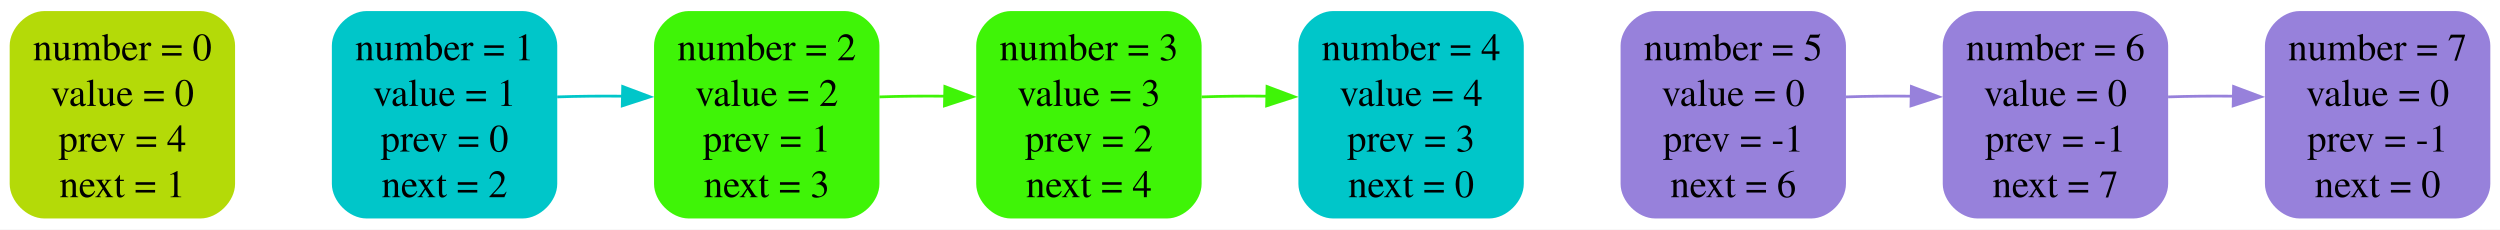
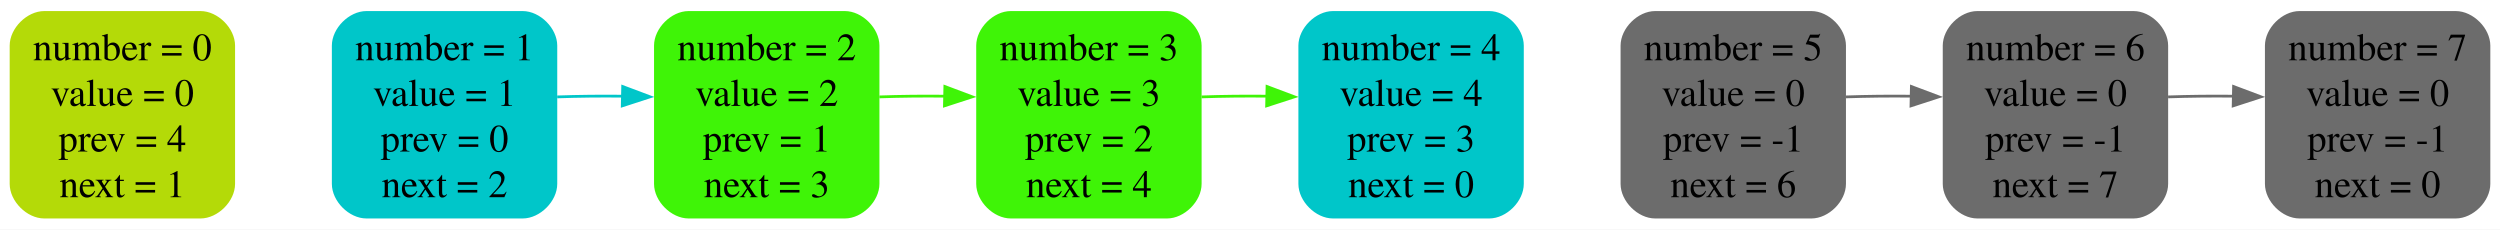
<svg xmlns="http://www.w3.org/2000/svg" width="904pt" height="83pt" viewBox="0.00 0.00 904.00 83.00">
  <g id="graph0" class="graph" transform="scale(1 1) rotate(0) translate(4 79)">
    <polygon fill="white" stroke="none" points="-4,4 -4,-79 900,-79 900,4 -4,4" />
    <g id="node1" class="node">
      <path fill="#b4da08" stroke="#b4da08" d="M12,-0.5C12,-0.5 68.5,-0.5 68.5,-0.5 74.5,-0.5 80.5,-6.5 80.5,-12.5 80.5,-12.5 80.5,-62.5 80.5,-62.5 80.5,-68.5 74.5,-74.5 68.5,-74.5 68.5,-74.5 12,-74.5 12,-74.5 6,-74.5 0,-68.5 0,-62.5 0,-62.5 0,-12.5 0,-12.5 0,-6.5 6,-0.5 12,-0.5" />
      <text xml:space="preserve" text-anchor="middle" x="40.25" y="-57.2" font-family="Times,serif" font-size="14.00">number = 0</text>
      <text xml:space="preserve" text-anchor="middle" x="40.25" y="-40.7" font-family="Times,serif" font-size="14.00">value = 0</text>
      <text xml:space="preserve" text-anchor="middle" x="40.25" y="-24.2" font-family="Times,serif" font-size="14.00">prev = 4</text>
      <text xml:space="preserve" text-anchor="middle" x="40.25" y="-7.7" font-family="Times,serif" font-size="14.00">next = 1</text>
    </g>
    <g id="node2" class="node">
      <path fill="#00c6c9" stroke="#00c6c9" d="M128.5,-0.5C128.5,-0.5 185,-0.5 185,-0.5 191,-0.5 197,-6.5 197,-12.5 197,-12.5 197,-62.5 197,-62.5 197,-68.5 191,-74.5 185,-74.5 185,-74.5 128.5,-74.5 128.5,-74.5 122.5,-74.5 116.5,-68.5 116.5,-62.5 116.5,-62.5 116.5,-12.5 116.5,-12.5 116.5,-6.5 122.5,-0.5 128.5,-0.5" />
      <text xml:space="preserve" text-anchor="middle" x="156.75" y="-57.2" font-family="Times,serif" font-size="14.00">number = 1</text>
      <text xml:space="preserve" text-anchor="middle" x="156.75" y="-40.7" font-family="Times,serif" font-size="14.00">value = 1</text>
      <text xml:space="preserve" text-anchor="middle" x="156.75" y="-24.2" font-family="Times,serif" font-size="14.00">prev = 0</text>
      <text xml:space="preserve" text-anchor="middle" x="156.75" y="-7.7" font-family="Times,serif" font-size="14.00">next = 2</text>
    </g>
    <g id="node3" class="node">
      <path fill="#3ff407" stroke="#3ff407" d="M245,-0.5C245,-0.5 301.5,-0.5 301.5,-0.5 307.5,-0.5 313.5,-6.5 313.5,-12.5 313.5,-12.5 313.5,-62.5 313.5,-62.5 313.5,-68.5 307.5,-74.5 301.5,-74.5 301.5,-74.5 245,-74.5 245,-74.5 239,-74.5 233,-68.5 233,-62.5 233,-62.5 233,-12.5 233,-12.5 233,-6.5 239,-0.5 245,-0.5" />
      <text xml:space="preserve" text-anchor="middle" x="273.25" y="-57.2" font-family="Times,serif" font-size="14.00">number = 2</text>
      <text xml:space="preserve" text-anchor="middle" x="273.25" y="-40.7" font-family="Times,serif" font-size="14.00">value = 2</text>
      <text xml:space="preserve" text-anchor="middle" x="273.25" y="-24.2" font-family="Times,serif" font-size="14.00">prev = 1</text>
      <text xml:space="preserve" text-anchor="middle" x="273.25" y="-7.7" font-family="Times,serif" font-size="14.00">next = 3</text>
    </g>
    <g id="edge8" class="edge">
      <path fill="none" stroke="#00c6c9" d="M197.48,-43.96C205.11,-44.22 213.21,-44.31 221.15,-44.22" />
      <polygon fill="#00c6c9" stroke="#00c6c9" points="221.16,-47.72 231.08,-43.99 221.01,-40.72 221.16,-47.72" />
    </g>
    <g id="node4" class="node">
      <path fill="#3ff407" stroke="#3ff407" d="M361.5,-0.5C361.5,-0.5 418,-0.5 418,-0.5 424,-0.5 430,-6.5 430,-12.5 430,-12.5 430,-62.5 430,-62.5 430,-68.5 424,-74.5 418,-74.5 418,-74.5 361.5,-74.5 361.5,-74.5 355.5,-74.5 349.5,-68.5 349.5,-62.5 349.5,-62.5 349.5,-12.5 349.5,-12.5 349.5,-6.5 355.5,-0.5 361.5,-0.5" />
      <text xml:space="preserve" text-anchor="middle" x="389.75" y="-57.2" font-family="Times,serif" font-size="14.00">number = 3</text>
      <text xml:space="preserve" text-anchor="middle" x="389.75" y="-40.7" font-family="Times,serif" font-size="14.00">value = 3</text>
      <text xml:space="preserve" text-anchor="middle" x="389.75" y="-24.2" font-family="Times,serif" font-size="14.00">prev = 2</text>
      <text xml:space="preserve" text-anchor="middle" x="389.75" y="-7.7" font-family="Times,serif" font-size="14.00">next = 4</text>
    </g>
    <g id="edge9" class="edge">
      <path fill="none" stroke="#3ff407" d="M313.98,-43.96C321.61,-44.22 329.71,-44.31 337.65,-44.22" />
      <polygon fill="#3ff407" stroke="#3ff407" points="337.66,-47.72 347.58,-43.99 337.51,-40.72 337.66,-47.72" />
    </g>
    <g id="node5" class="node">
      <path fill="#00c6c9" stroke="#00c6c9" d="M478,-0.5C478,-0.5 534.5,-0.5 534.5,-0.5 540.5,-0.5 546.5,-6.5 546.5,-12.5 546.5,-12.5 546.5,-62.5 546.5,-62.5 546.5,-68.5 540.5,-74.5 534.5,-74.5 534.5,-74.5 478,-74.5 478,-74.5 472,-74.5 466,-68.5 466,-62.5 466,-62.5 466,-12.5 466,-12.5 466,-6.5 472,-0.5 478,-0.5" />
      <text xml:space="preserve" text-anchor="middle" x="506.25" y="-57.2" font-family="Times,serif" font-size="14.00">number = 4</text>
      <text xml:space="preserve" text-anchor="middle" x="506.25" y="-40.7" font-family="Times,serif" font-size="14.00">value = 4</text>
      <text xml:space="preserve" text-anchor="middle" x="506.25" y="-24.2" font-family="Times,serif" font-size="14.00">prev = 3</text>
      <text xml:space="preserve" text-anchor="middle" x="506.25" y="-7.7" font-family="Times,serif" font-size="14.00">next = 0</text>
    </g>
    <g id="edge10" class="edge">
      <path fill="none" stroke="#3ff407" d="M430.48,-43.96C438.11,-44.22 446.21,-44.31 454.15,-44.22" />
      <polygon fill="#3ff407" stroke="#3ff407" points="454.16,-47.72 464.08,-43.99 454.01,-40.72 454.16,-47.72" />
    </g>
    <g id="node6" class="node">
-       <path fill="#9781db" stroke="#9781db" d="M594.5,-0.5C594.5,-0.5 651,-0.5 651,-0.5 657,-0.5 663,-6.5 663,-12.5 663,-12.5 663,-62.5 663,-62.5 663,-68.5 657,-74.5 651,-74.5 651,-74.5 594.5,-74.5 594.5,-74.5 588.5,-74.5 582.5,-68.5 582.5,-62.5 582.5,-62.5 582.5,-12.5 582.5,-12.5 582.5,-6.5 588.5,-0.5 594.5,-0.5" />
+       <path fill="#6c6c6c" stroke="#6c6c6c" d="M594.5,-0.5C594.5,-0.5 651,-0.5 651,-0.5 657,-0.5 663,-6.5 663,-12.5 663,-12.5 663,-62.5 663,-62.5 663,-68.5 657,-74.5 651,-74.5 651,-74.5 594.5,-74.5 594.5,-74.5 588.5,-74.5 582.5,-68.5 582.5,-62.5 582.5,-62.5 582.5,-12.5 582.5,-12.5 582.5,-6.5 588.5,-0.5 594.5,-0.5" />
      <text xml:space="preserve" text-anchor="middle" x="622.75" y="-57.2" font-family="Times,serif" font-size="14.00">number = 5</text>
      <text xml:space="preserve" text-anchor="middle" x="622.75" y="-40.7" font-family="Times,serif" font-size="14.00">value = 0</text>
      <text xml:space="preserve" text-anchor="middle" x="622.75" y="-24.2" font-family="Times,serif" font-size="14.00">prev = -1</text>
      <text xml:space="preserve" text-anchor="middle" x="622.75" y="-7.7" font-family="Times,serif" font-size="14.00">next = 6</text>
    </g>
    <g id="node7" class="node">
-       <path fill="#9781db" stroke="#9781db" d="M711,-0.5C711,-0.5 767.5,-0.5 767.5,-0.5 773.5,-0.5 779.5,-6.5 779.5,-12.5 779.5,-12.5 779.5,-62.5 779.5,-62.5 779.5,-68.5 773.5,-74.5 767.5,-74.5 767.5,-74.5 711,-74.5 711,-74.5 705,-74.5 699,-68.5 699,-62.5 699,-62.5 699,-12.5 699,-12.5 699,-6.5 705,-0.5 711,-0.5" />
+       <path fill="#6c6c6c" stroke="#6c6c6c" d="M711,-0.5C711,-0.5 767.5,-0.5 767.5,-0.5 773.5,-0.5 779.5,-6.5 779.5,-12.5 779.5,-12.5 779.5,-62.5 779.5,-62.5 779.5,-68.5 773.5,-74.5 767.5,-74.5 767.5,-74.5 711,-74.5 711,-74.5 705,-74.5 699,-68.5 699,-62.5 699,-62.5 699,-12.5 699,-12.5 699,-6.5 705,-0.5 711,-0.5" />
      <text xml:space="preserve" text-anchor="middle" x="739.25" y="-57.2" font-family="Times,serif" font-size="14.00">number = 6</text>
      <text xml:space="preserve" text-anchor="middle" x="739.25" y="-40.7" font-family="Times,serif" font-size="14.00">value = 0</text>
      <text xml:space="preserve" text-anchor="middle" x="739.25" y="-24.2" font-family="Times,serif" font-size="14.00">prev = -1</text>
      <text xml:space="preserve" text-anchor="middle" x="739.25" y="-7.7" font-family="Times,serif" font-size="14.00">next = 7</text>
    </g>
    <g id="edge11" class="edge">
-       <path fill="none" stroke="#9781db" d="M663.48,-43.96C671.11,-44.22 679.21,-44.31 687.15,-44.22" />
-       <polygon fill="#9781db" stroke="#9781db" points="687.16,-47.72 697.08,-43.99 687.01,-40.72 687.16,-47.72" />
+       <path fill="none" stroke="#6c6c6c" d="M663.48,-43.96C671.11,-44.22 679.21,-44.31 687.15,-44.22" />
+       <polygon fill="#6c6c6c" stroke="#6c6c6c" points="687.16,-47.72 697.08,-43.99 687.01,-40.72 687.16,-47.72" />
    </g>
    <g id="node8" class="node">
-       <path fill="#9781db" stroke="#9781db" d="M827.5,-0.5C827.5,-0.5 884,-0.5 884,-0.5 890,-0.5 896,-6.5 896,-12.5 896,-12.5 896,-62.5 896,-62.5 896,-68.5 890,-74.5 884,-74.5 884,-74.5 827.5,-74.5 827.5,-74.5 821.5,-74.5 815.5,-68.5 815.5,-62.5 815.5,-62.5 815.5,-12.5 815.5,-12.5 815.5,-6.5 821.5,-0.5 827.5,-0.5" />
+       <path fill="#6c6c6c" stroke="#6c6c6c" d="M827.5,-0.5C827.5,-0.5 884,-0.5 884,-0.5 890,-0.5 896,-6.5 896,-12.5 896,-12.5 896,-62.5 896,-62.5 896,-68.5 890,-74.5 884,-74.5 884,-74.5 827.5,-74.5 827.5,-74.5 821.5,-74.5 815.5,-68.5 815.5,-62.5 815.5,-62.5 815.5,-12.5 815.5,-12.5 815.5,-6.5 821.5,-0.5 827.5,-0.5" />
      <text xml:space="preserve" text-anchor="middle" x="855.75" y="-57.2" font-family="Times,serif" font-size="14.00">number = 7</text>
      <text xml:space="preserve" text-anchor="middle" x="855.75" y="-40.7" font-family="Times,serif" font-size="14.00">value = 0</text>
      <text xml:space="preserve" text-anchor="middle" x="855.75" y="-24.2" font-family="Times,serif" font-size="14.00">prev = -1</text>
      <text xml:space="preserve" text-anchor="middle" x="855.75" y="-7.7" font-family="Times,serif" font-size="14.00">next = 0</text>
    </g>
    <g id="edge12" class="edge">
-       <path fill="none" stroke="#9781db" d="M779.98,-43.96C787.61,-44.22 795.71,-44.31 803.65,-44.22" />
-       <polygon fill="#9781db" stroke="#9781db" points="803.66,-47.72 813.58,-43.99 803.51,-40.72 803.66,-47.72" />
+       <path fill="none" stroke="#6c6c6c" d="M779.98,-43.96C787.61,-44.22 795.71,-44.31 803.65,-44.22" />
+       <polygon fill="#6c6c6c" stroke="#6c6c6c" points="803.66,-47.72 813.58,-43.99 803.51,-40.72 803.66,-47.72" />
    </g>
  </g>
</svg>
